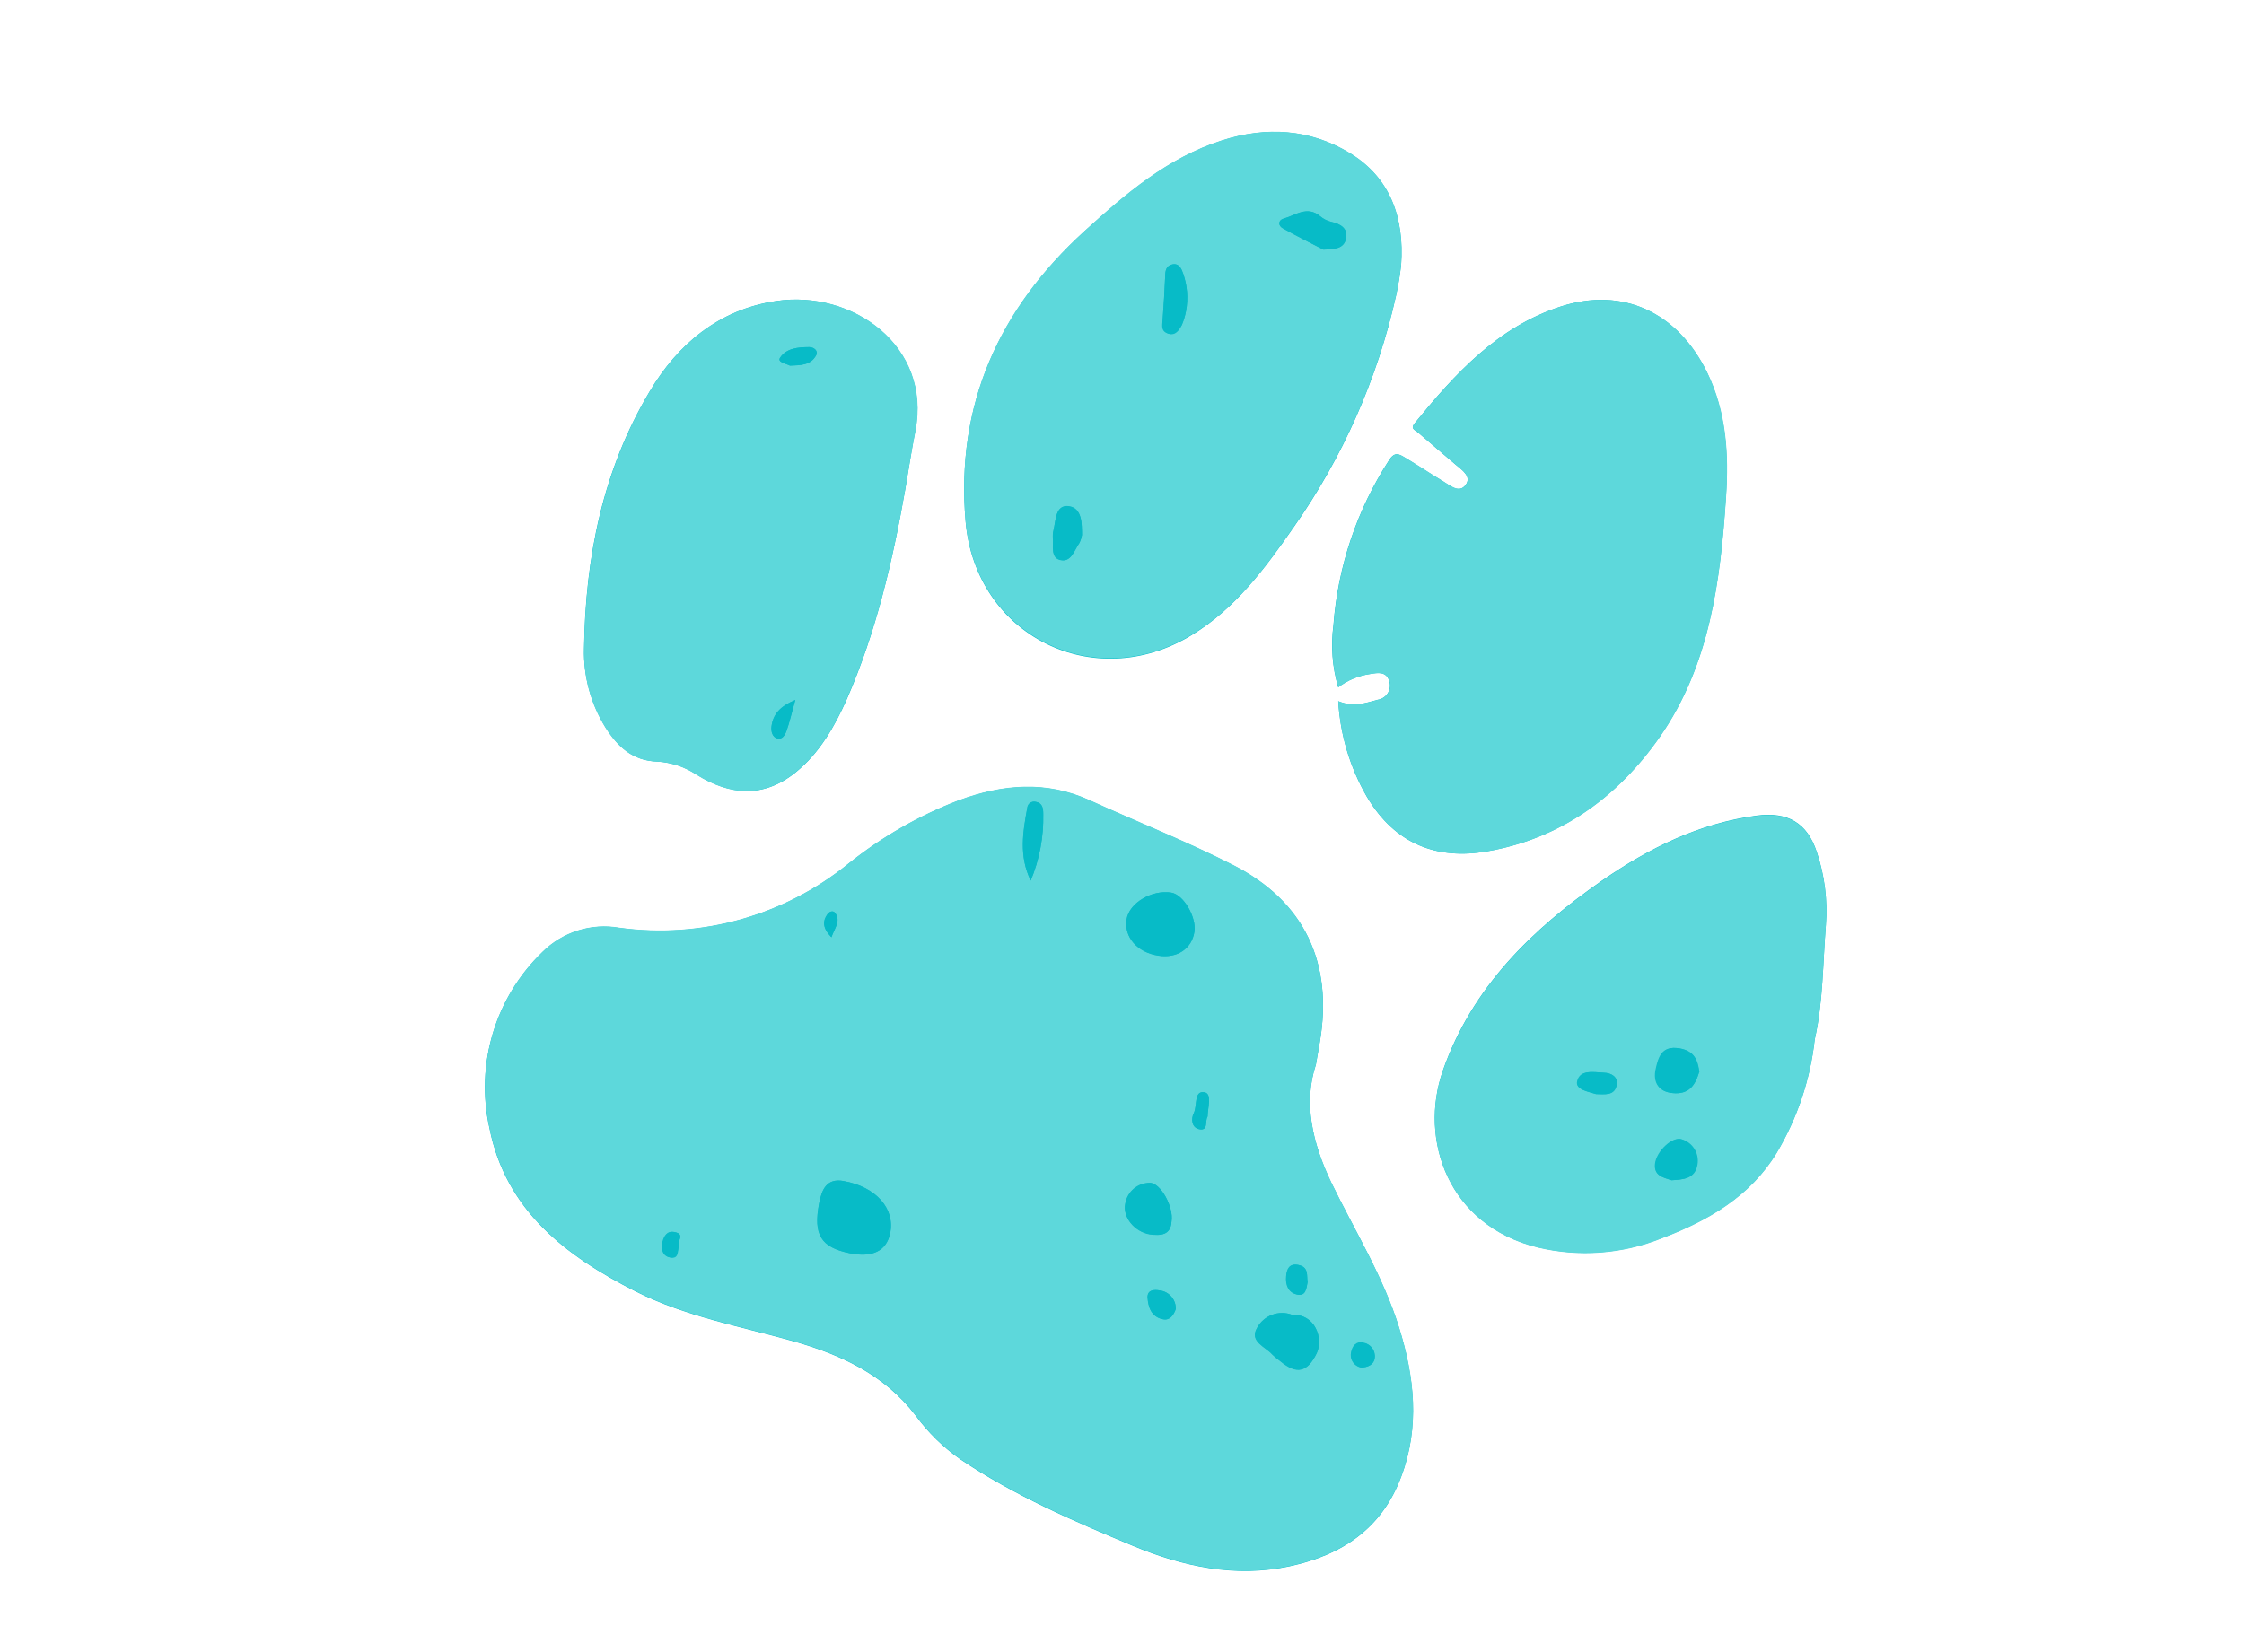
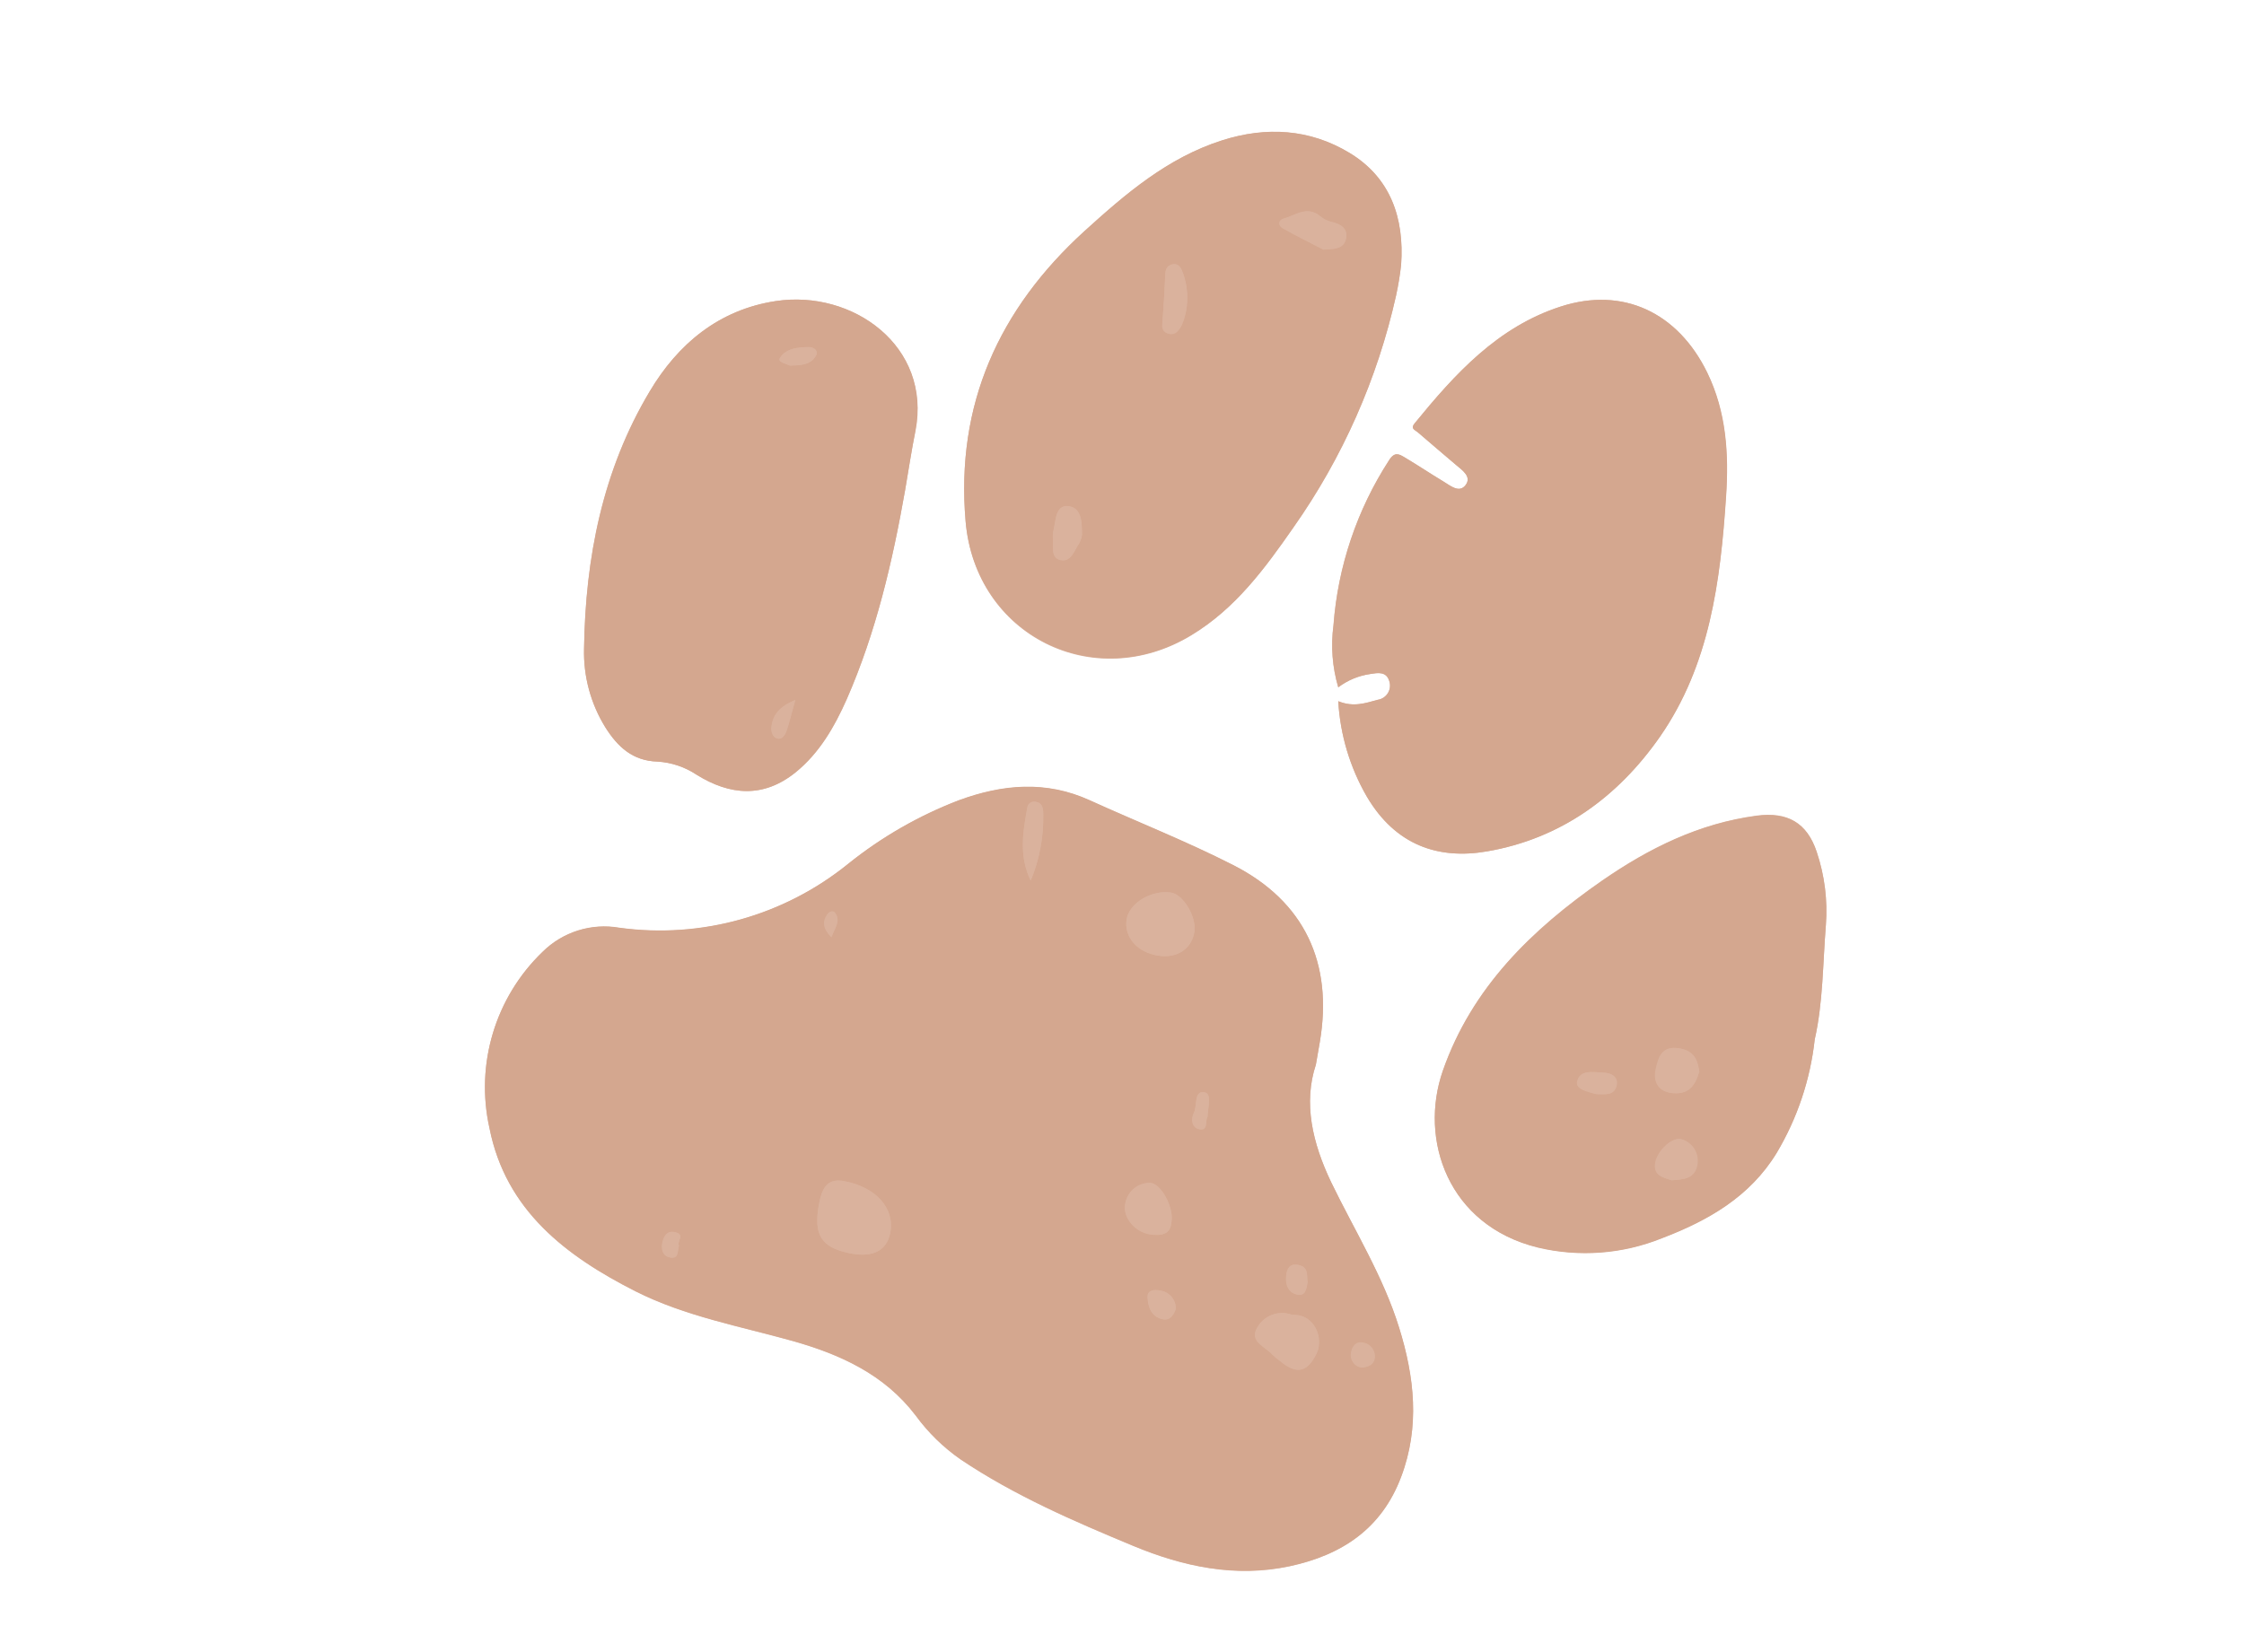
<svg xmlns="http://www.w3.org/2000/svg" id="Layer_1" data-name="Layer 1" viewBox="0 0 292 215">
  <defs>
    <style>
            .cls-1 {
-                 fill: #07bbc7;
+                 fill: #dab29d;
            }

            .cls-2 {
-                 fill: #5dd8db;
+                 fill: #d4a78f;
            }
        </style>
  </defs>
  <path class="cls-1" d="M171.23,138.57c.24-1.4.37-2.18.51-2.95,1.75-10.28-2-18.3-11.28-23-6.08-3.1-12.46-5.61-18.68-8.44-5.68-2.58-11.32-2.07-17,0a53.7,53.7,0,0,0-14.42,8.28,38.91,38.91,0,0,1-29.77,8.32,11.41,11.41,0,0,0-10,3.14,24.43,24.43,0,0,0-6.9,22.94c2.12,10.68,9.93,16.63,19,21.23,6.46,3.26,13.57,4.54,20.46,6.47,6.2,1.75,11.93,4.35,16,9.7a24.74,24.74,0,0,0,5.84,5.71c7,4.71,14.75,8.05,22.5,11.27,6.48,2.69,13.24,4.14,20.31,2.64,6.78-1.45,12-4.88,14.52-11.64,2.46-6.52,1.72-13-.27-19.42-2.08-6.7-5.78-12.66-8.83-18.9C170.76,148.74,169.58,143.55,171.23,138.57Zm2.91-47.3a28,28,0,0,0,3.71,12.42c3.73,6.33,9.3,8.22,15.62,7.13,9.6-1.65,17-7.06,22.52-14.93,6.49-9.35,7.87-20.25,8.6-31.26.37-5.55,0-11-2.44-16.11-3.84-7.88-11-11.23-19.07-8.62-8.21,2.65-13.75,8.76-19,15.19-.57.71,0,.85.39,1.17,1.68,1.42,3.33,2.86,5,4.27.85.71,2.07,1.52,1.22,2.62s-2,.06-2.88-.48c-1.68-1-3.31-2.1-5-3.11-.74-.44-1.33-.83-2.07.35a45.8,45.8,0,0,0-7.23,21.48,19.48,19.48,0,0,0,.62,8.07,9,9,0,0,1,4.24-1.74c.9-.17,2-.33,2.38.87a1.87,1.87,0,0,1-1.5,2.5C177.71,91.51,176.1,92.09,174.14,91.27Zm7.52-52.79a38.66,38.66,0,0,0,.66-4c.43-6.07-1.37-11.34-6.72-14.57-5.15-3.11-10.81-3.47-16.6-1.62-7.09,2.27-12.56,7-17.9,11.82C130,40.26,124.34,52.69,125.65,67.89c1.27,14.83,16.68,22.54,29.42,14.78,5.7-3.47,9.54-8.7,13.24-14A84.3,84.3,0,0,0,181.66,38.48Zm-63.88,25.3c.44-2.57.83-5.14,1.32-7.69,2.13-11-8.17-18.42-18.17-16.9C93.56,40.31,88.19,44.77,84.51,51,78.4,61.21,76.16,72.61,76,84.41a18.54,18.54,0,0,0,2.82,10.31c1.59,2.5,3.53,4.32,6.75,4.41a10.31,10.31,0,0,1,5.09,1.71c4.34,2.69,8.68,3.07,12.87-.3,3.13-2.53,5.09-6,6.67-9.54C114,82.29,116.14,73.1,117.78,63.78ZM236.14,135.3c1.09-4.82,1.05-9.89,1.45-14.91a24.16,24.16,0,0,0-1.19-9.52c-1.26-3.8-3.81-5.24-7.82-4.71-7.49,1-14,4.23-20.12,8.46-9.14,6.35-16.93,13.92-20.71,24.73-3.13,9,.68,20.17,12.36,23a26.62,26.62,0,0,0,16.15-1.21c6-2.29,11.45-5.39,14.93-11.1A36.69,36.69,0,0,0,236.14,135.3Z" />
  <path class="cls-2" d="M171.23,138.57c-1.65,5-.47,10.17,2,15.32,3,6.24,6.75,12.2,8.83,18.9,2,6.42,2.73,12.9.27,19.42-2.55,6.76-7.74,10.19-14.52,11.64-7.07,1.5-13.83.05-20.31-2.64-7.75-3.22-15.47-6.56-22.5-11.27a24.74,24.74,0,0,1-5.84-5.71c-4.07-5.35-9.8-7.95-16-9.7-6.89-1.93-14-3.21-20.46-6.47-9.08-4.6-16.89-10.55-19-21.23a24.43,24.43,0,0,1,6.9-22.94,11.41,11.41,0,0,1,10-3.14,38.91,38.91,0,0,0,29.77-8.32,53.7,53.7,0,0,1,14.42-8.28c5.66-2.08,11.3-2.59,17,0,6.22,2.83,12.6,5.34,18.68,8.44,9.29,4.74,13,12.76,11.28,23C171.6,136.39,171.47,137.17,171.23,138.57ZM110.6,163.13c2.92.59,4.73-.3,5.21-2.56.69-3.22-1.79-6.09-6.08-6.85-2.18-.38-2.8,1.1-3.15,2.92C105.82,160.71,106.8,162.36,110.6,163.13Zm40.13-38.74c2.42.39,4.36-.9,4.69-3.1.29-1.93-1.42-4.84-3-5.1-2.54-.41-5.5,1.36-5.82,3.48C146.24,122,148,124,150.73,124.39Zm17.42,46.76a3.7,3.7,0,0,0-4.58,1.71c-1,1.76,1.1,2.39,2,3.43a8.28,8.28,0,0,0,1.07.89c2.12,1.76,3.51,1.41,4.71-1.06C172.23,174.24,171.15,171,168.15,171.15ZM152.44,159c.31-1.89-1.42-5.07-2.83-5a3.23,3.23,0,0,0-3.18,2.68c-.38,1.72,1.17,3.64,3.16,4C151,160.86,152.34,160.78,152.44,159Zm-18.32-44.37a21.37,21.37,0,0,0,1.64-8.67c0-.71-.09-1.45-1-1.59a.88.88,0,0,0-1.06.71C133.08,108.25,132.57,111.45,134.12,114.62ZM153,170.39a2.37,2.37,0,0,0-2.08-2.42c-.65-.12-1.62-.13-1.58.89.06,1.3.49,2.56,2,2.86C152.23,171.91,152.72,171.2,153,170.39Zm17.14-3.57c-.14-.71.22-1.89-1.21-2.17-1.19-.23-1.5.56-1.58,1.48-.09,1.09.22,2.08,1.38,2.36S170,167.85,170.16,166.82Zm7,11.17c.82,0,1.63-.34,1.75-1.17a1.75,1.75,0,0,0-1.44-2c-1-.24-1.47.49-1.61,1.24A1.63,1.63,0,0,0,177.11,178Zm-20-32.65c0-1.14.62-3-.41-3.16-1.42-.24-.9,1.75-1.38,2.7-.38.75-.29,1.9.71,2.1C157.26,147.22,156.77,145.91,157.13,145.34ZM88.35,162.1c-.32-.44.87-1.44-.55-1.73-1-.23-1.44.55-1.61,1.29s0,1.84,1,2S88.16,162.9,88.35,162.1ZM108.19,122c.41-1.2,1.25-2.07.48-3.17-.25-.36-.73-.21-1,.15C107,119.91,107.05,120.82,108.19,122Z" />
  <path class="cls-2" d="M174.14,91.27c2,.82,3.57.24,5.13-.18a1.87,1.87,0,0,0,1.5-2.5c-.4-1.2-1.48-1-2.38-.87a9,9,0,0,0-4.24,1.74,19.48,19.48,0,0,1-.62-8.07,45.8,45.8,0,0,1,7.23-21.48c.74-1.18,1.33-.79,2.07-.35,1.69,1,3.32,2.1,5,3.11.9.54,2.06,1.54,2.88.48s-.37-1.91-1.22-2.62c-1.69-1.41-3.34-2.85-5-4.27-.38-.32-1-.46-.39-1.17,5.25-6.43,10.79-12.54,19-15.19,8.06-2.61,15.23.74,19.07,8.62,2.49,5.11,2.81,10.56,2.44,16.11-.73,11-2.11,21.91-8.6,31.26-5.48,7.87-12.92,13.28-22.52,14.93-6.32,1.09-11.89-.8-15.62-7.13A28,28,0,0,1,174.14,91.27Z" />
  <path class="cls-2" d="M181.66,38.48a84.3,84.3,0,0,1-13.35,30.14c-3.7,5.35-7.54,10.58-13.24,14-12.74,7.76-28.15,0-29.42-14.78-1.31-15.2,4.33-27.63,15.45-37.75,5.34-4.86,10.81-9.55,17.9-11.82,5.79-1.85,11.45-1.49,16.6,1.62,5.35,3.23,7.15,8.5,6.72,14.57A38.66,38.66,0,0,1,181.66,38.48Zm-9.43-6c1.28-.08,2.65,0,2.93-1.48.25-1.28-.73-1.87-1.93-2.13a3.52,3.52,0,0,1-1.43-.72c-1.72-1.45-3.25-.11-4.81.31-.67.19-.69.9-.07,1.24C168.68,30.71,170.5,31.6,172.23,32.5Zm-17.9,8a9.45,9.45,0,0,0-.38-4.9c-.19-.53-.53-1.43-1.49-1.15-.74.21-.81.83-.84,1.51-.08,1.89-.19,3.78-.33,5.66-.06.74-.14,1.5.7,1.8s1.44-.45,1.8-1.12A8.93,8.93,0,0,0,154.33,40.5ZM140.79,69.63c0-1.41.06-3.46-1.71-3.71s-1.68,1.84-2,3.15A2.93,2.93,0,0,0,137,70c.09,1-.31,2.54.87,2.88,1.51.44,1.89-1.25,2.59-2.21A3.83,3.83,0,0,0,140.79,69.63Z" />
  <path class="cls-2" d="M117.78,63.78C116.14,73.1,114,82.29,110.17,91c-1.58,3.59-3.54,7-6.67,9.54-4.19,3.37-8.53,3-12.87.3a10.31,10.31,0,0,0-5.09-1.71c-3.22-.09-5.16-1.91-6.75-4.41A18.54,18.54,0,0,1,76,84.41c.19-11.8,2.43-23.2,8.54-33.46,3.68-6.18,9-10.64,16.42-11.76,10-1.52,20.3,5.87,18.17,16.9C118.61,58.64,118.22,61.21,117.78,63.78ZM103.49,91.11c-2,.82-2.91,1.85-3.1,3.47-.07.64.09,1.35.75,1.54s1-.46,1.18-.92C102.76,94,103,92.73,103.49,91.11Zm-.7-43.52c1.27-.06,2.69,0,3.41-1.35.31-.58-.3-1.06-.91-1.06-1.41,0-2.94.13-3.77,1.36C101.11,47.15,102.22,47.3,102.79,47.59Z" />
  <path class="cls-2" d="M236.14,135.3a36.69,36.69,0,0,1-4.95,14.78c-3.48,5.71-8.92,8.81-14.93,11.1a26.62,26.62,0,0,1-16.15,1.21c-11.68-2.87-15.49-14.06-12.36-23,3.78-10.81,11.57-18.38,20.71-24.73,6.09-4.23,12.63-7.47,20.12-8.46,4-.53,6.56.91,7.82,4.71a24.16,24.16,0,0,1,1.19,9.52C237.19,125.41,237.23,130.48,236.14,135.3Zm-15,4.26c-.2-1.49-.59-2.78-2.63-3.11-2.28-.36-2.69,1.23-3,2.7-.37,1.65.26,2.95,2.2,3.13S220.54,141.47,221.09,139.56Zm-3.59,14.06c1.43-.09,3.05-.14,3.34-2.06a2.91,2.91,0,0,0-2-3.25c-1.21-.43-3.29,1.55-3.46,3.19C215.19,153,216.34,153.25,217.5,153.62Zm-9.82-11.21c1.09,0,2.39.27,2.66-1.2.2-1.06-.73-1.54-1.65-1.58-1.3-.06-3.11-.46-3.47,1.12C205,141.84,206.66,142.08,207.68,142.41Z" />
  <path class="cls-1" d="M110.6,163.13c-3.8-.77-4.78-2.42-4-6.49.35-1.82,1-3.3,3.15-2.92,4.29.76,6.77,3.63,6.08,6.85C115.33,162.83,113.52,163.72,110.6,163.13Z" />
  <path class="cls-1" d="M150.73,124.39c-2.73-.43-4.49-2.44-4.13-4.72.32-2.12,3.28-3.89,5.82-3.48,1.58.26,3.29,3.17,3,5.1C155.09,123.49,153.15,124.78,150.73,124.39Z" />
  <path class="cls-1" d="M168.15,171.15c3-.12,4.08,3.09,3.18,5-1.2,2.47-2.59,2.82-4.71,1.06a8.28,8.28,0,0,1-1.07-.89c-.88-1-3-1.67-2-3.43A3.7,3.7,0,0,1,168.15,171.15Z" />
  <path class="cls-1" d="M152.44,159c-.1,1.79-1.4,1.87-2.85,1.63-2-.33-3.54-2.25-3.16-4a3.23,3.23,0,0,1,3.18-2.68C151,153.92,152.75,157.1,152.44,159Z" />
  <path class="cls-1" d="M134.12,114.62c-1.55-3.17-1-6.37-.44-9.55a.88.88,0,0,1,1.06-.71c.93.14,1,.88,1,1.59A21.37,21.37,0,0,1,134.12,114.62Z" />
  <path class="cls-1" d="M153,170.39c-.3.81-.79,1.52-1.69,1.33-1.48-.3-1.91-1.56-2-2.86,0-1,.93-1,1.58-.89A2.37,2.37,0,0,1,153,170.39Z" />
  <path class="cls-1" d="M170.16,166.82c-.17,1-.33,1.92-1.41,1.67s-1.47-1.27-1.38-2.36c.08-.92.39-1.71,1.58-1.48C170.38,164.93,170,166.11,170.16,166.82Z" />
  <path class="cls-1" d="M177.11,178a1.63,1.63,0,0,1-1.3-2c.14-.75.61-1.48,1.61-1.24a1.75,1.75,0,0,1,1.44,2C178.74,177.65,177.93,178,177.11,178Z" />
  <path class="cls-1" d="M157.13,145.34c-.36.57.13,1.88-1.08,1.64-1-.2-1.09-1.35-.71-2.1.48-.95,0-2.94,1.38-2.7C157.75,142.36,157.15,144.2,157.13,145.34Z" />
  <path class="cls-1" d="M88.35,162.1c-.19.8,0,1.79-1.11,1.59s-1.24-1.16-1-2,.56-1.52,1.61-1.29C89.22,160.66,88,161.66,88.35,162.1Z" />
  <path class="cls-1" d="M108.19,122c-1.14-1.16-1.16-2.07-.5-3,.25-.36.73-.51,1-.15C109.44,119.91,108.6,120.78,108.19,122Z" />
  <path class="cls-1" d="M172.23,32.5c-1.73-.9-3.55-1.79-5.31-2.78-.62-.34-.6-1,.07-1.24,1.56-.42,3.09-1.76,4.81-.31a3.52,3.52,0,0,0,1.43.72c1.2.26,2.18.85,1.93,2.13C174.88,32.47,173.51,32.42,172.23,32.5Z" />
  <path class="cls-1" d="M154.33,40.5a8.93,8.93,0,0,1-.54,1.8c-.36.67-.82,1.46-1.8,1.12s-.76-1.06-.7-1.8c.14-1.88.25-3.77.33-5.66,0-.68.1-1.3.84-1.51,1-.28,1.3.62,1.49,1.15A9.45,9.45,0,0,1,154.33,40.5Z" />
  <path class="cls-1" d="M140.79,69.63a3.83,3.83,0,0,1-.31,1c-.7,1-1.08,2.65-2.59,2.21-1.18-.34-.78-1.84-.87-2.88a2.93,2.93,0,0,1,.07-.93c.31-1.31.25-3.39,2-3.15S140.75,68.22,140.79,69.63Z" />
  <path class="cls-1" d="M103.49,91.11c-.45,1.62-.73,2.88-1.17,4.09-.16.46-.58,1.09-1.18.92s-.82-.9-.75-1.54C100.58,93,101.53,91.93,103.49,91.11Z" />
  <path class="cls-1" d="M102.79,47.59c-.57-.29-1.68-.44-1.27-1.05.83-1.23,2.36-1.34,3.77-1.36.61,0,1.22.48.91,1.06C105.48,47.6,104.06,47.53,102.79,47.59Z" />
  <path class="cls-1" d="M221.09,139.56c-.55,1.91-1.57,2.9-3.45,2.72s-2.57-1.48-2.2-3.13c.33-1.47.74-3.06,3-2.7C220.5,136.78,220.89,138.07,221.09,139.56Z" />
  <path class="cls-1" d="M217.5,153.62c-1.16-.37-2.31-.65-2.15-2.12.17-1.64,2.25-3.62,3.46-3.19a2.91,2.91,0,0,1,2,3.25C220.55,153.48,218.93,153.53,217.5,153.62Z" />
  <path class="cls-1" d="M207.68,142.41c-1-.33-2.71-.57-2.46-1.66.36-1.58,2.17-1.18,3.47-1.12.92,0,1.85.52,1.65,1.58C210.07,142.68,208.77,142.42,207.68,142.41Z" />
</svg>
